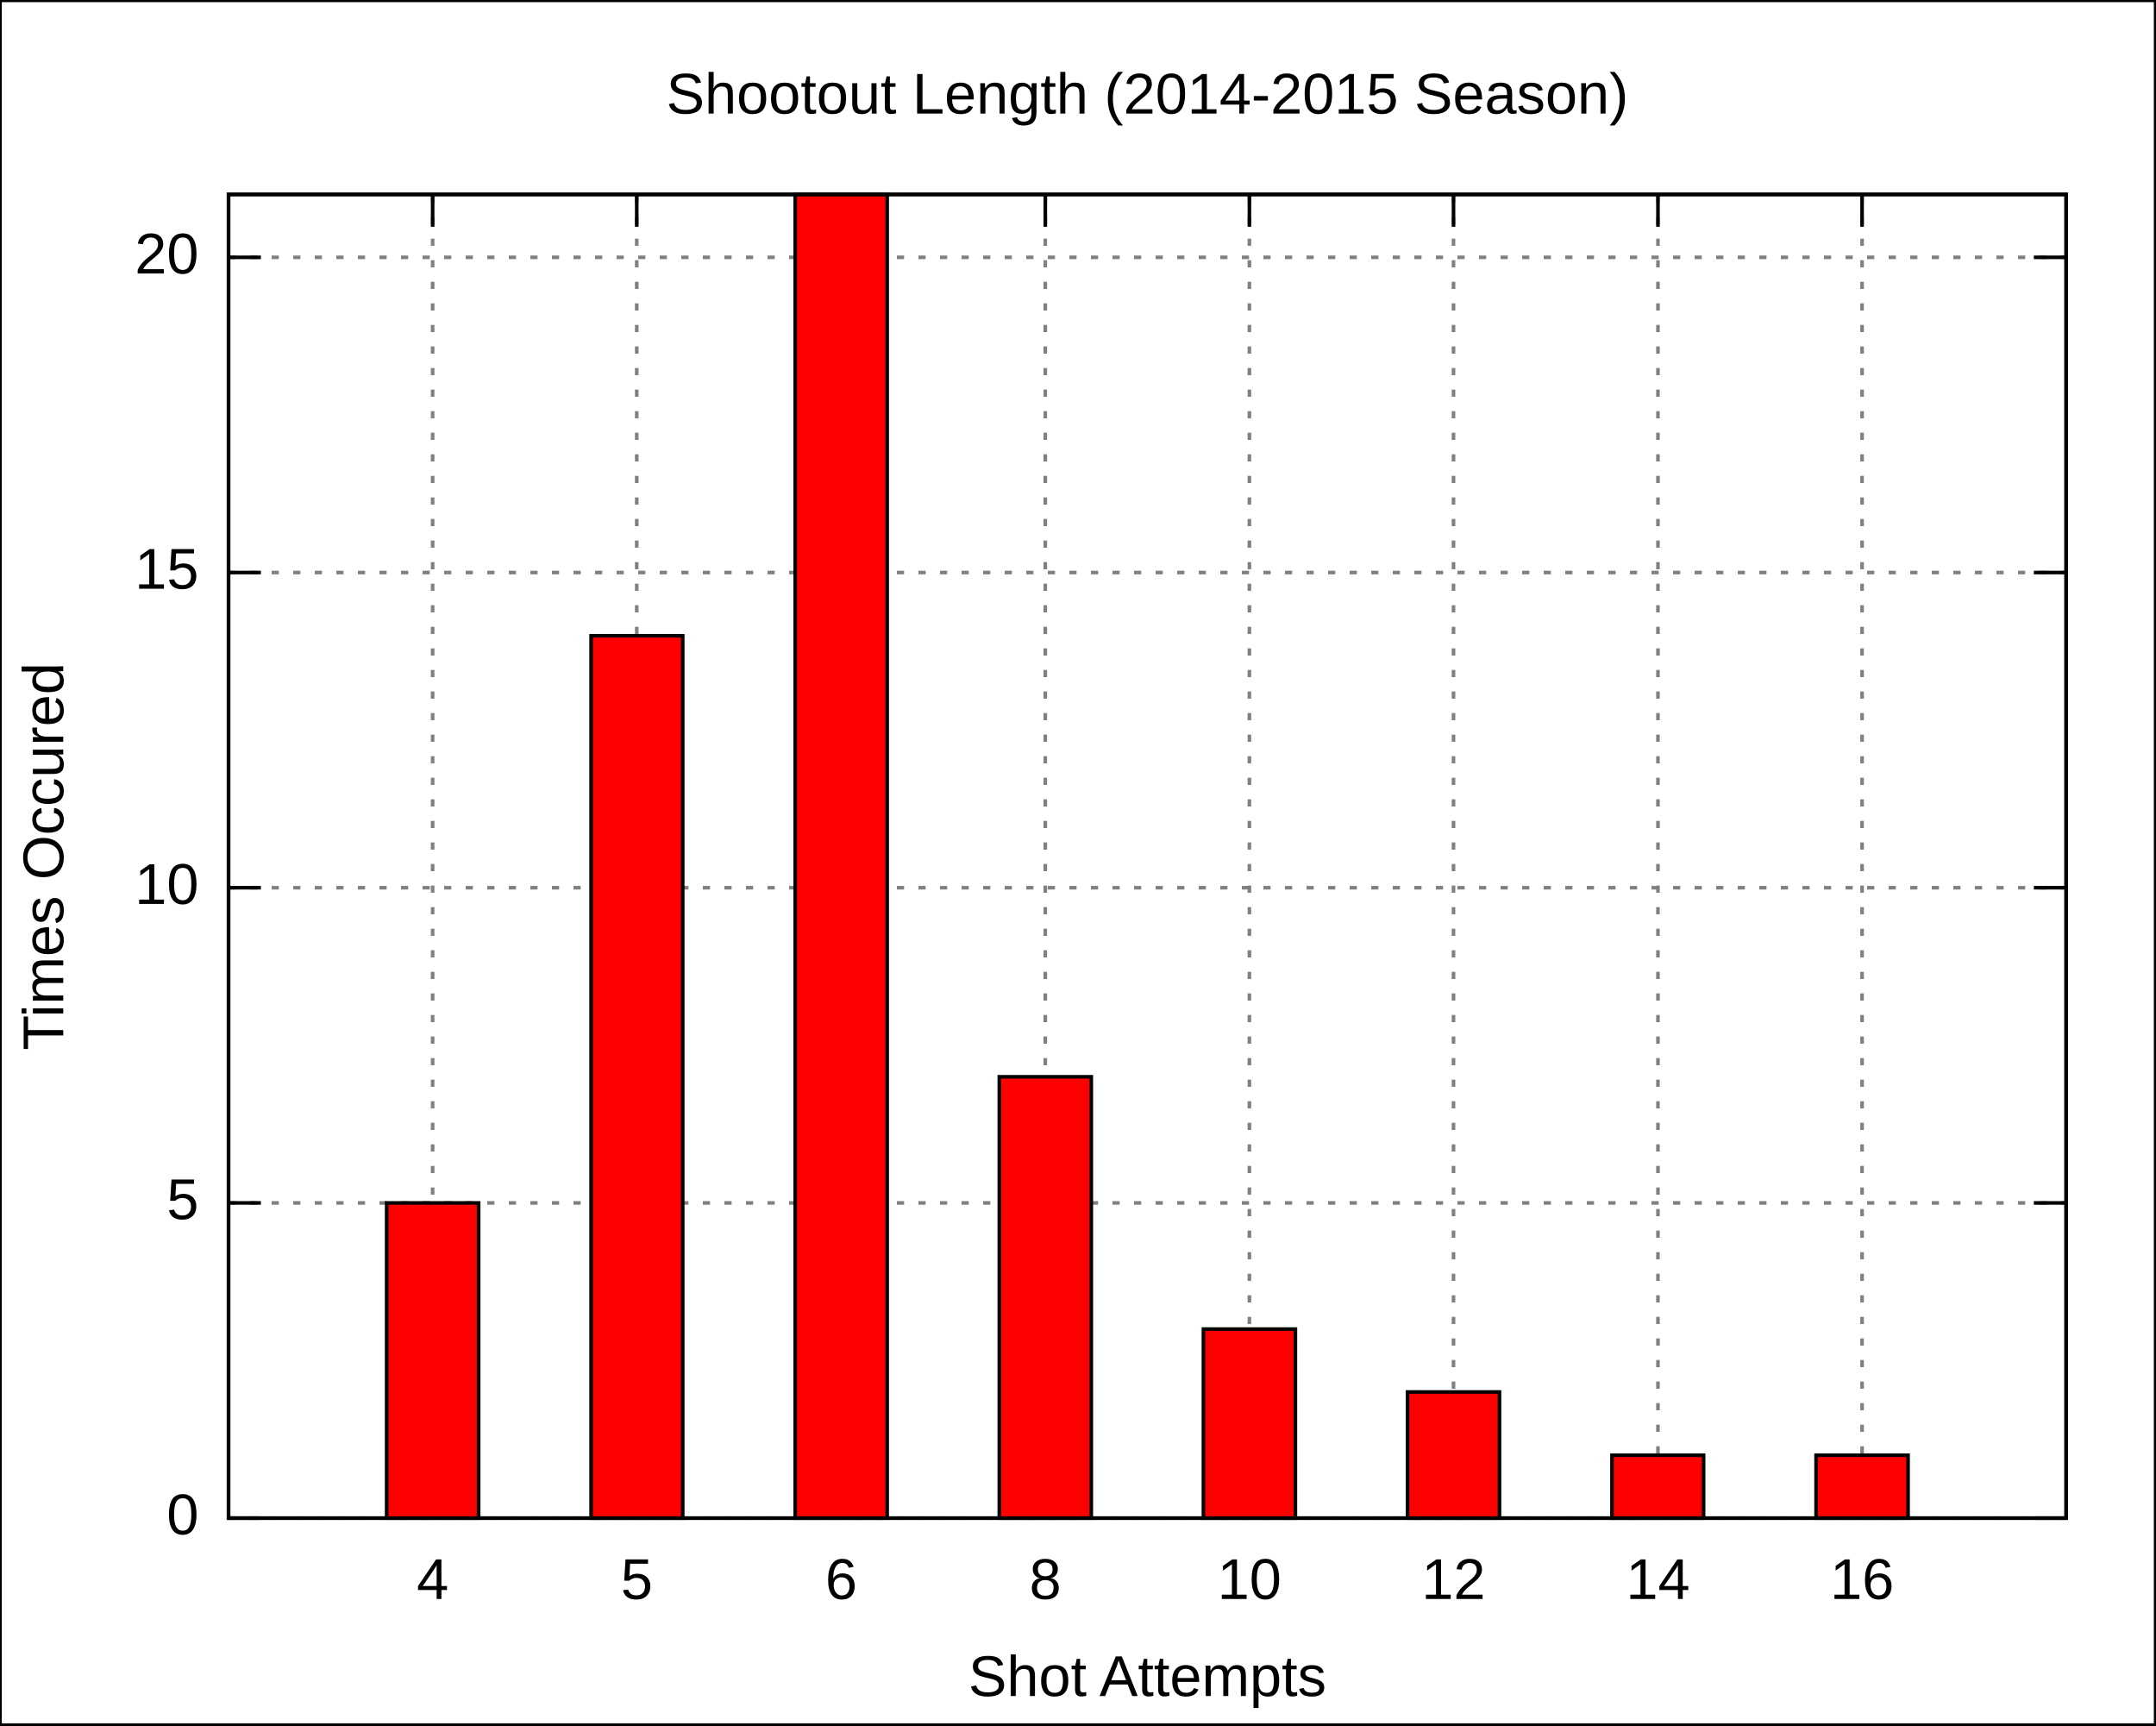
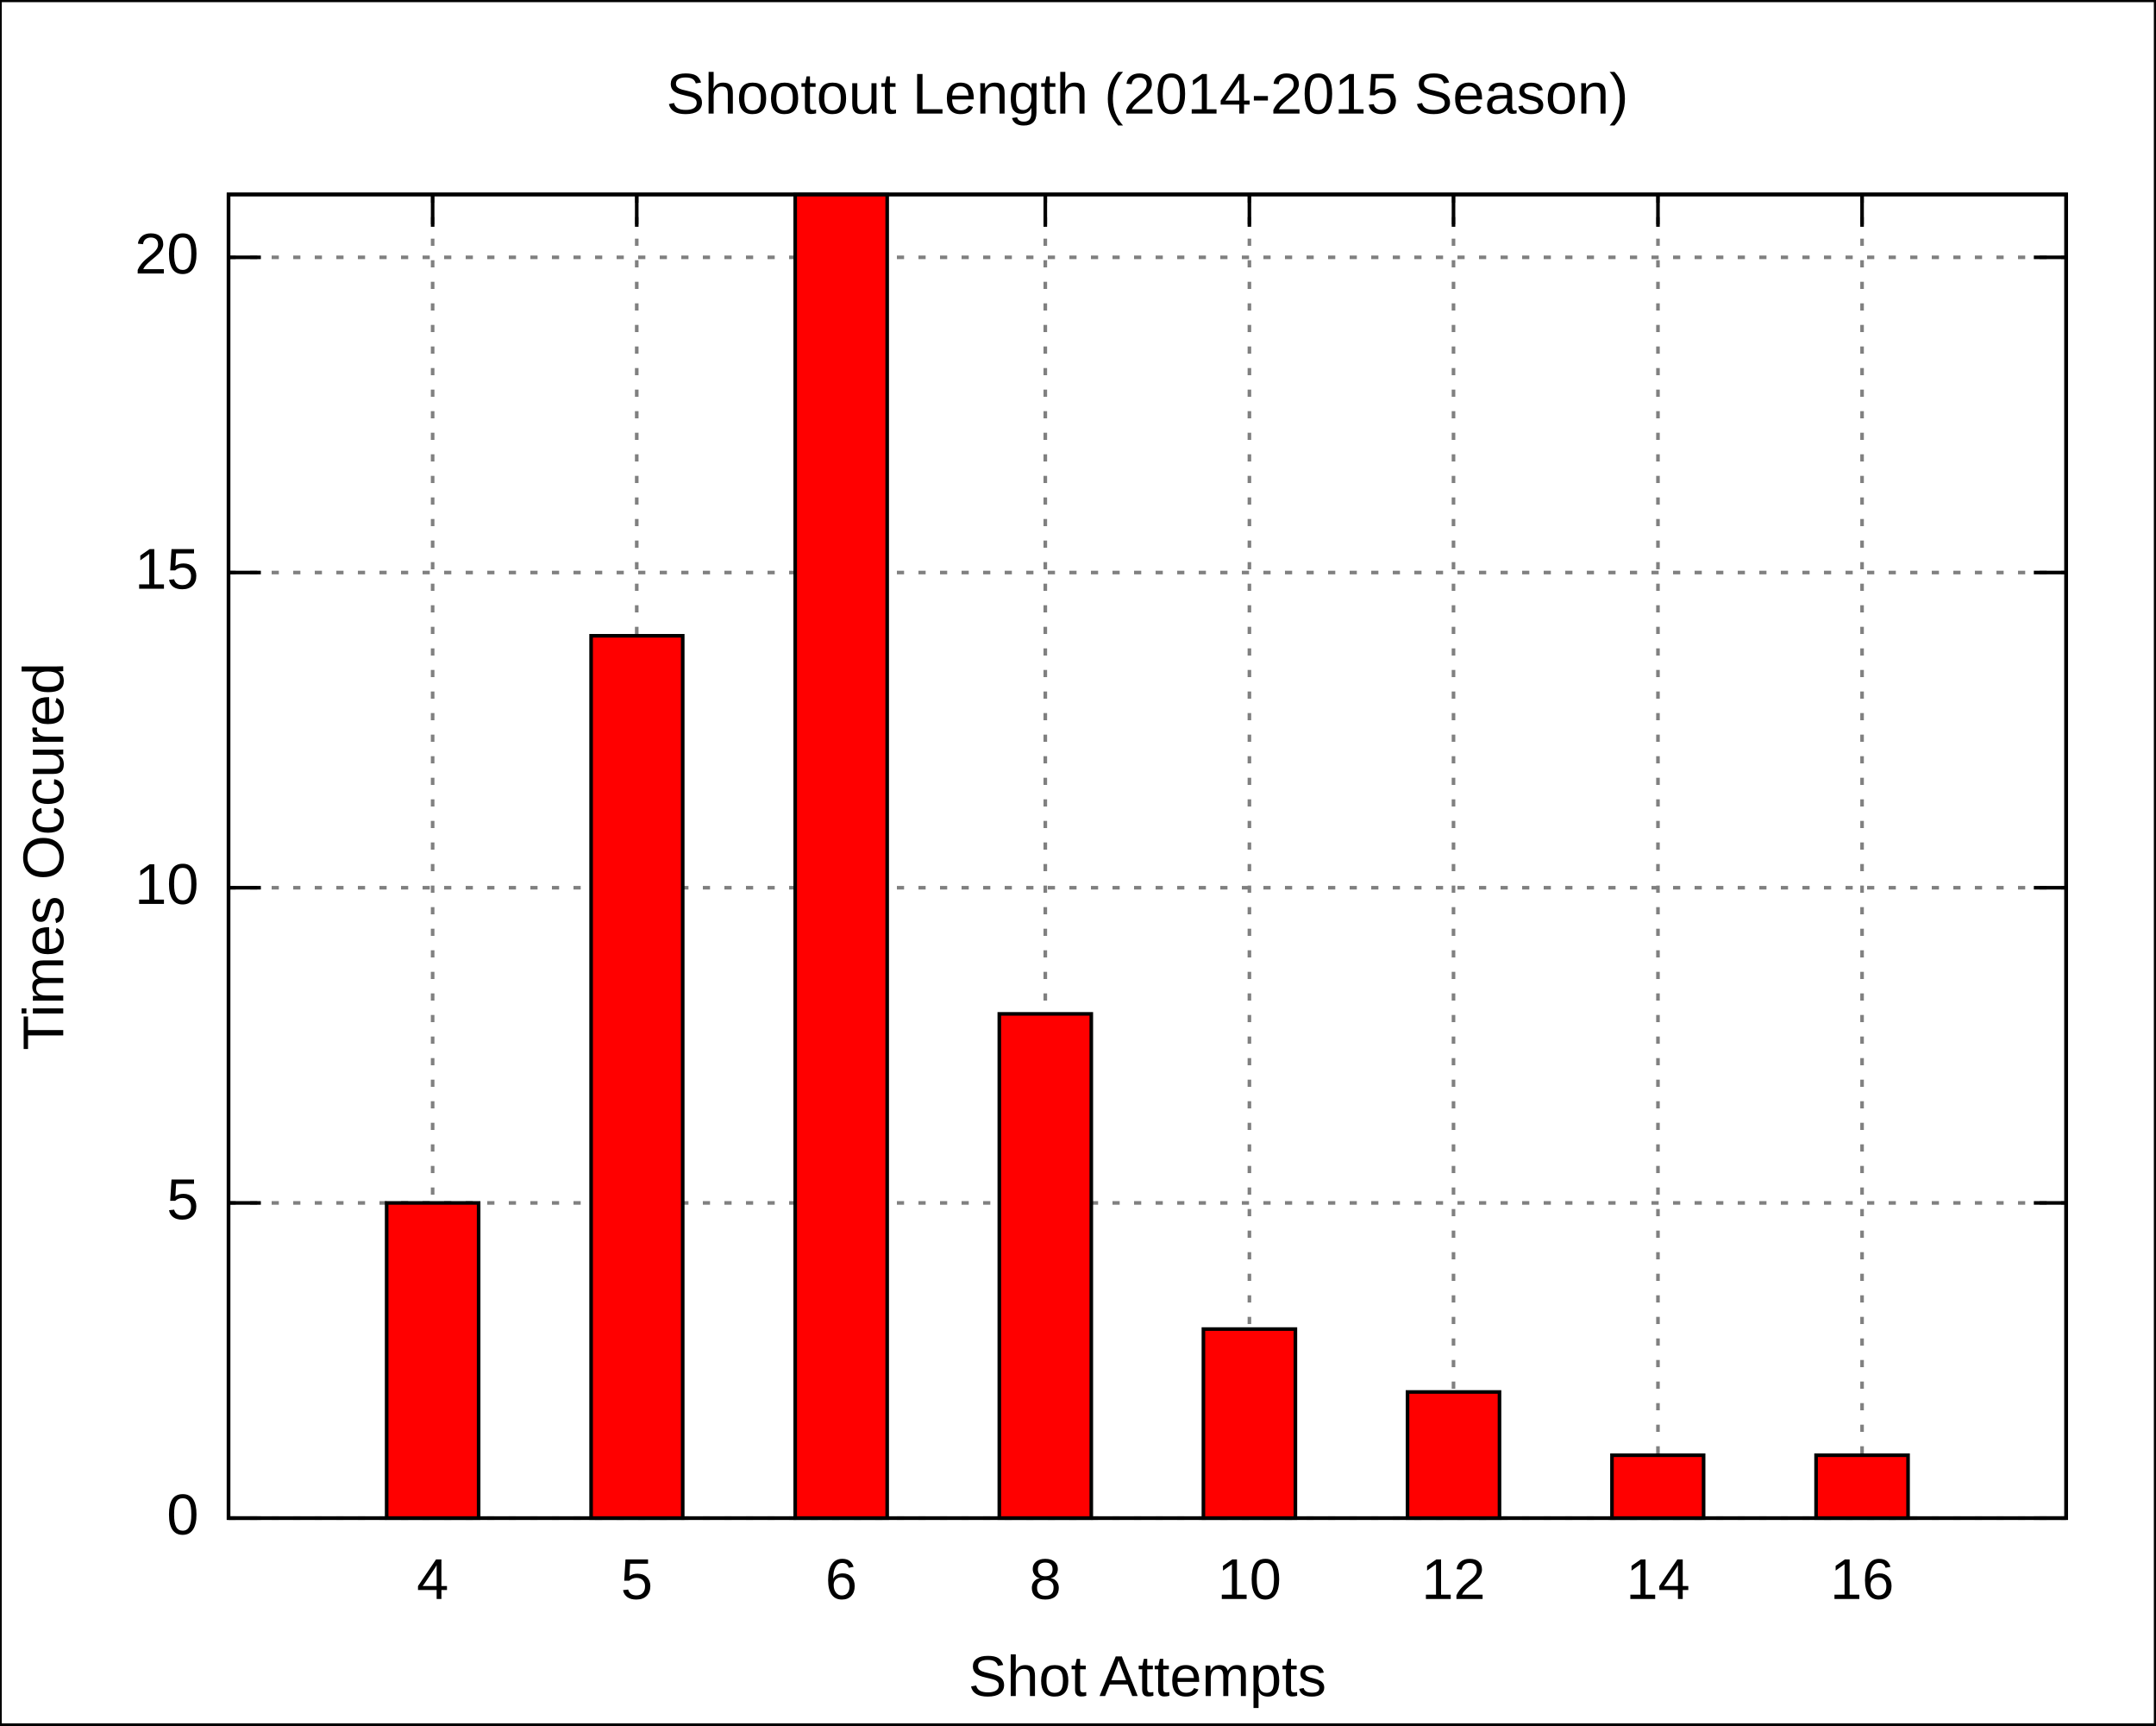
<svg xmlns="http://www.w3.org/2000/svg" xmlns:xlink="http://www.w3.org/1999/xlink" width="600" height="480" viewBox="0 0 600 480">
  <g id="gnuplot_canvas">
    <rect x="0" y="0" width="600" height="480" fill="none" />
    <defs>
      <circle id="gpDot" r="0.5" stroke-width="0.5" />
      <path id="gpPt0" stroke-width="0.222" stroke="currentColor" d="M-1,0 h2 M0,-1 v2" />
      <path id="gpPt1" stroke-width="0.222" stroke="currentColor" d="M-1,-1 L1,1 M1,-1 L-1,1" />
      <path id="gpPt2" stroke-width="0.222" stroke="currentColor" d="M-1,0 L1,0 M0,-1 L0,1 M-1,-1 L1,1 M-1,1 L1,-1" />
      <rect id="gpPt3" stroke-width="0.222" stroke="currentColor" x="-1" y="-1" width="2" height="2" />
      <rect id="gpPt4" stroke-width="0.222" stroke="currentColor" fill="currentColor" x="-1" y="-1" width="2" height="2" />
      <circle id="gpPt5" stroke-width="0.222" stroke="currentColor" cx="0" cy="0" r="1" />
      <use xlink:href="#gpPt5" id="gpPt6" fill="currentColor" stroke="none" />
      <path id="gpPt7" stroke-width="0.222" stroke="currentColor" d="M0,-1.33 L-1.33,0.67 L1.33,0.67 z" />
      <use xlink:href="#gpPt7" id="gpPt8" fill="currentColor" stroke="none" />
      <use xlink:href="#gpPt7" id="gpPt9" stroke="currentColor" transform="rotate(180)" />
      <use xlink:href="#gpPt9" id="gpPt10" fill="currentColor" stroke="none" />
      <use xlink:href="#gpPt3" id="gpPt11" stroke="currentColor" transform="rotate(45)" />
      <use xlink:href="#gpPt11" id="gpPt12" fill="currentColor" stroke="none" />
    </defs>
    <g style="fill:none; color:white; stroke:currentColor; stroke-width:1.00; stroke-linecap:butt; stroke-linejoin:miter">
</g>
    <g style="fill:none; color:black; stroke:currentColor; stroke-width:1.00; stroke-linecap:butt; stroke-linejoin:miter">
      <g style="stroke:none; shape-rendering:crispEdges">
        <polygon fill="rgb(255, 255, 255)" points="0.0,480.0 599.9,480.0 599.9,0.1 0.0,0.1 " />
      </g>
      <path stroke="black" d="M0.0,480.0 L0.0,0.1 L599.9,0.1 L599.9,480.0 L0.0,480.0  " />
    </g>
    <g style="fill:none; color:gray; stroke:currentColor; stroke-width:1.00; stroke-linecap:butt; stroke-linejoin:miter">
      <path stroke="gray" stroke-dasharray=" 2,4" class="gridline" d="M63.6,422.4 L575.0,422.4  " />
    </g>
    <g style="fill:none; color:black; stroke:currentColor; stroke-width:1.00; stroke-linecap:butt; stroke-linejoin:miter">
      <path stroke="black" d="M63.6,422.4 L72.6,422.4 M575.0,422.4 L566.0,422.4  " />
      <g transform="translate(55.3,426.9)" style="stroke:none; fill:black; font-family:Arial; font-size:12.00pt; text-anchor:end">
        <text> 0</text>
      </g>
    </g>
    <g style="fill:none; color:gray; stroke:currentColor; stroke-width:1.00; stroke-linecap:butt; stroke-linejoin:miter">
      <path stroke="gray" stroke-dasharray=" 2,4" class="gridline" d="M63.6,334.7 L575.0,334.7  " />
    </g>
    <g style="fill:none; color:black; stroke:currentColor; stroke-width:1.00; stroke-linecap:butt; stroke-linejoin:miter">
      <path stroke="black" d="M63.6,334.7 L72.6,334.7 M575.0,334.7 L566.0,334.7  " />
      <g transform="translate(55.3,339.2)" style="stroke:none; fill:black; font-family:Arial; font-size:12.00pt; text-anchor:end">
        <text> 5</text>
      </g>
    </g>
    <g style="fill:none; color:gray; stroke:currentColor; stroke-width:1.00; stroke-linecap:butt; stroke-linejoin:miter">
      <path stroke="gray" stroke-dasharray=" 2,4" class="gridline" d="M63.6,247.0 L575.0,247.0  " />
    </g>
    <g style="fill:none; color:black; stroke:currentColor; stroke-width:1.00; stroke-linecap:butt; stroke-linejoin:miter">
      <path stroke="black" d="M63.6,247.0 L72.6,247.0 M575.0,247.0 L566.0,247.0  " />
      <g transform="translate(55.3,251.5)" style="stroke:none; fill:black; font-family:Arial; font-size:12.00pt; text-anchor:end">
        <text> 10</text>
      </g>
    </g>
    <g style="fill:none; color:gray; stroke:currentColor; stroke-width:1.00; stroke-linecap:butt; stroke-linejoin:miter">
      <path stroke="gray" stroke-dasharray=" 2,4" class="gridline" d="M63.6,159.3 L575.0,159.3  " />
    </g>
    <g style="fill:none; color:black; stroke:currentColor; stroke-width:1.00; stroke-linecap:butt; stroke-linejoin:miter">
      <path stroke="black" d="M63.6,159.3 L72.6,159.3 M575.0,159.3 L566.0,159.3  " />
      <g transform="translate(55.3,163.8)" style="stroke:none; fill:black; font-family:Arial; font-size:12.00pt; text-anchor:end">
        <text> 15</text>
      </g>
    </g>
    <g style="fill:none; color:gray; stroke:currentColor; stroke-width:1.00; stroke-linecap:butt; stroke-linejoin:miter">
      <path stroke="gray" stroke-dasharray=" 2,4" class="gridline" d="M63.6,71.6 L575.0,71.6  " />
    </g>
    <g style="fill:none; color:black; stroke:currentColor; stroke-width:1.00; stroke-linecap:butt; stroke-linejoin:miter">
      <path stroke="black" d="M63.6,71.6 L72.6,71.6 M575.0,71.6 L566.0,71.6  " />
      <g transform="translate(55.3,76.1)" style="stroke:none; fill:black; font-family:Arial; font-size:12.00pt; text-anchor:end">
        <text> 20</text>
      </g>
    </g>
    <g style="fill:none; color:gray; stroke:currentColor; stroke-width:1.00; stroke-linecap:butt; stroke-linejoin:miter">
      <path stroke="gray" stroke-dasharray=" 2,4" class="gridline" d="M120.4,422.4 L120.4,54.1  " />
    </g>
    <g style="fill:none; color:black; stroke:currentColor; stroke-width:1.00; stroke-linecap:butt; stroke-linejoin:miter">
      <path stroke="black" d="M120.4,422.4 L120.4,413.4 M120.4,54.1 L120.4,63.1  " />
      <g transform="translate(120.4,444.9)" style="stroke:none; fill:black; font-family:Arial; font-size:12.00pt; text-anchor:middle">
        <text>4</text>
      </g>
    </g>
    <g style="fill:none; color:gray; stroke:currentColor; stroke-width:1.00; stroke-linecap:butt; stroke-linejoin:miter">
      <path stroke="gray" stroke-dasharray=" 2,4" class="gridline" d="M177.2,422.4 L177.2,54.1  " />
    </g>
    <g style="fill:none; color:black; stroke:currentColor; stroke-width:1.00; stroke-linecap:butt; stroke-linejoin:miter">
      <path stroke="black" d="M177.2,422.4 L177.2,413.4 M177.2,54.1 L177.2,63.1  " />
      <g transform="translate(177.2,444.9)" style="stroke:none; fill:black; font-family:Arial; font-size:12.00pt; text-anchor:middle">
        <text>5</text>
      </g>
    </g>
    <g style="fill:none; color:gray; stroke:currentColor; stroke-width:1.00; stroke-linecap:butt; stroke-linejoin:miter">
      <path stroke="gray" stroke-dasharray=" 2,4" class="gridline" d="M234.1,422.4 L234.1,54.1  " />
    </g>
    <g style="fill:none; color:black; stroke:currentColor; stroke-width:1.00; stroke-linecap:butt; stroke-linejoin:miter">
      <path stroke="black" d="M234.1,422.4 L234.1,413.4 M234.1,54.1 L234.1,63.1  " />
      <g transform="translate(234.1,444.9)" style="stroke:none; fill:black; font-family:Arial; font-size:12.00pt; text-anchor:middle">
        <text>6</text>
      </g>
    </g>
    <g style="fill:none; color:gray; stroke:currentColor; stroke-width:1.00; stroke-linecap:butt; stroke-linejoin:miter">
      <path stroke="gray" stroke-dasharray=" 2,4" class="gridline" d="M290.9,422.4 L290.9,54.1  " />
    </g>
    <g style="fill:none; color:black; stroke:currentColor; stroke-width:1.00; stroke-linecap:butt; stroke-linejoin:miter">
      <path stroke="black" d="M290.9,422.4 L290.9,413.4 M290.9,54.1 L290.9,63.1  " />
      <g transform="translate(290.9,444.9)" style="stroke:none; fill:black; font-family:Arial; font-size:12.00pt; text-anchor:middle">
        <text>8</text>
      </g>
    </g>
    <g style="fill:none; color:gray; stroke:currentColor; stroke-width:1.00; stroke-linecap:butt; stroke-linejoin:miter">
      <path stroke="gray" stroke-dasharray=" 2,4" class="gridline" d="M347.7,422.4 L347.7,54.1  " />
    </g>
    <g style="fill:none; color:black; stroke:currentColor; stroke-width:1.00; stroke-linecap:butt; stroke-linejoin:miter">
      <path stroke="black" d="M347.7,422.4 L347.7,413.4 M347.7,54.1 L347.7,63.1  " />
      <g transform="translate(347.7,444.9)" style="stroke:none; fill:black; font-family:Arial; font-size:12.00pt; text-anchor:middle">
        <text>10</text>
      </g>
    </g>
    <g style="fill:none; color:gray; stroke:currentColor; stroke-width:1.00; stroke-linecap:butt; stroke-linejoin:miter">
      <path stroke="gray" stroke-dasharray=" 2,4" class="gridline" d="M404.5,422.4 L404.5,54.1  " />
    </g>
    <g style="fill:none; color:black; stroke:currentColor; stroke-width:1.00; stroke-linecap:butt; stroke-linejoin:miter">
      <path stroke="black" d="M404.5,422.4 L404.5,413.4 M404.5,54.1 L404.5,63.1  " />
      <g transform="translate(404.5,444.9)" style="stroke:none; fill:black; font-family:Arial; font-size:12.00pt; text-anchor:middle">
        <text>12</text>
      </g>
    </g>
    <g style="fill:none; color:gray; stroke:currentColor; stroke-width:1.00; stroke-linecap:butt; stroke-linejoin:miter">
      <path stroke="gray" stroke-dasharray=" 2,4" class="gridline" d="M461.4,422.4 L461.4,54.1  " />
    </g>
    <g style="fill:none; color:black; stroke:currentColor; stroke-width:1.00; stroke-linecap:butt; stroke-linejoin:miter">
      <path stroke="black" d="M461.4,422.4 L461.4,413.4 M461.4,54.1 L461.4,63.1  " />
      <g transform="translate(461.4,444.9)" style="stroke:none; fill:black; font-family:Arial; font-size:12.00pt; text-anchor:middle">
        <text>14</text>
      </g>
    </g>
    <g style="fill:none; color:gray; stroke:currentColor; stroke-width:1.00; stroke-linecap:butt; stroke-linejoin:miter">
      <path stroke="gray" stroke-dasharray=" 2,4" class="gridline" d="M518.2,422.4 L518.2,54.1  " />
    </g>
    <g style="fill:none; color:black; stroke:currentColor; stroke-width:1.00; stroke-linecap:butt; stroke-linejoin:miter">
      <path stroke="black" d="M518.2,422.4 L518.2,413.4 M518.2,54.1 L518.2,63.1  " />
      <g transform="translate(518.2,444.9)" style="stroke:none; fill:black; font-family:Arial; font-size:12.00pt; text-anchor:middle">
        <text>16</text>
      </g>
      <path stroke="black" d="M63.6,54.1 L63.6,422.4 L575.0,422.4 L575.0,54.1 L63.6,54.1 Z  " />
      <g transform="translate(17.6,238.3) rotate(270)" style="stroke:none; fill:black; font-family:Arial; font-size:12.00pt; text-anchor:middle">
        <text>Times Occured</text>
      </g>
      <g transform="translate(319.3,471.9)" style="stroke:none; fill:black; font-family:Arial; font-size:12.00pt; text-anchor:middle">
        <text>Shot Attempts</text>
      </g>
      <g transform="translate(319.3,31.6)" style="stroke:none; fill:black; font-family:Arial; font-size:12.00pt; text-anchor:middle">
        <text>Shootout Length (2014-2015 Season)</text>
      </g>
    </g>
    <g id="gnuplot_plot_1">
      <g style="fill:none; color:red; stroke:currentColor; stroke-width:1.00; stroke-linecap:butt; stroke-linejoin:miter">
        <g style="stroke:none; shape-rendering:crispEdges">
          <polygon fill="red" points="107.6,422.4 133.3,422.4 133.3,334.6 107.6,334.6 " />
        </g>
        <path stroke="black" d="M107.6,422.4 L107.6,334.7 L133.2,334.7 L133.2,422.4 L107.6,422.4 Z  " />
        <g style="stroke:none; shape-rendering:crispEdges">
          <polygon fill="currentColor" points="164.5,422.4 190.1,422.4 190.1,176.8 164.5,176.8 " />
        </g>
        <path stroke="black" d="M164.5,422.4 L164.5,176.9 L190.0,176.9 L190.0,422.4 L164.5,422.4 Z  " />
        <g style="stroke:none; shape-rendering:crispEdges">
          <polygon fill="currentColor" points="221.3,422.4 247.0,422.4 247.0,54.0 221.3,54.0 " />
        </g>
        <path stroke="black" d="M221.3,422.4 L221.3,54.1 L246.9,54.1 L246.9,422.4 L221.3,422.4 Z  " />
        <g style="stroke:none; shape-rendering:crispEdges">
-           <polygon fill="currentColor" points="278.1,422.4 303.8,422.4 303.8,299.5 278.1,299.5 " />
+           <polygon fill="currentColor" points="278.1,422.4 303.8,422.4 303.8,282.0 278.1,282.0 " />
        </g>
-         <path stroke="black" d="M278.1,422.4 L278.1,299.6 L303.7,299.6 L303.7,422.4 L278.1,422.4 Z  " />
+         <path stroke="black" d="M278.1,422.4 L278.1,282.1 L303.7,282.1 L303.7,422.4 L278.1,422.4 Z  " />
        <g style="stroke:none; shape-rendering:crispEdges">
          <polygon fill="currentColor" points="334.9,422.4 360.6,422.4 360.6,369.7 334.9,369.7 " />
        </g>
        <path stroke="black" d="M334.9,422.4 L334.9,369.8 L360.5,369.8 L360.5,422.4 L334.9,422.4 Z  " />
        <g style="stroke:none; shape-rendering:crispEdges">
          <polygon fill="currentColor" points="391.7,422.4 417.4,422.4 417.4,387.2 391.7,387.2 " />
        </g>
        <path stroke="black" d="M391.7,422.4 L391.7,387.3 L417.3,387.3 L417.3,422.4 L391.7,422.4 Z  " />
        <g style="stroke:none; shape-rendering:crispEdges">
          <polygon fill="currentColor" points="448.6,422.4 474.2,422.4 474.2,404.8 448.6,404.8 " />
        </g>
        <path stroke="black" d="M448.6,422.4 L448.6,404.9 L474.1,404.9 L474.1,422.4 L448.6,422.4 Z  " />
        <g style="stroke:none; shape-rendering:crispEdges">
          <polygon fill="currentColor" points="505.4,422.4 531.1,422.4 531.1,404.8 505.4,404.8 " />
        </g>
        <path stroke="black" d="M505.4,422.4 L505.4,404.9 L531.0,404.9 L531.0,422.4 L505.4,422.4 Z  " />
      </g>
    </g>
    <g style="fill:none; color:black; stroke:currentColor; stroke-width:1.00; stroke-linecap:butt; stroke-linejoin:miter">
      <path stroke="black" d="M63.6,54.1 L63.6,422.4 L575.0,422.4 L575.0,54.1 L63.6,54.1 Z  " />
    </g>
  </g>
</svg>
